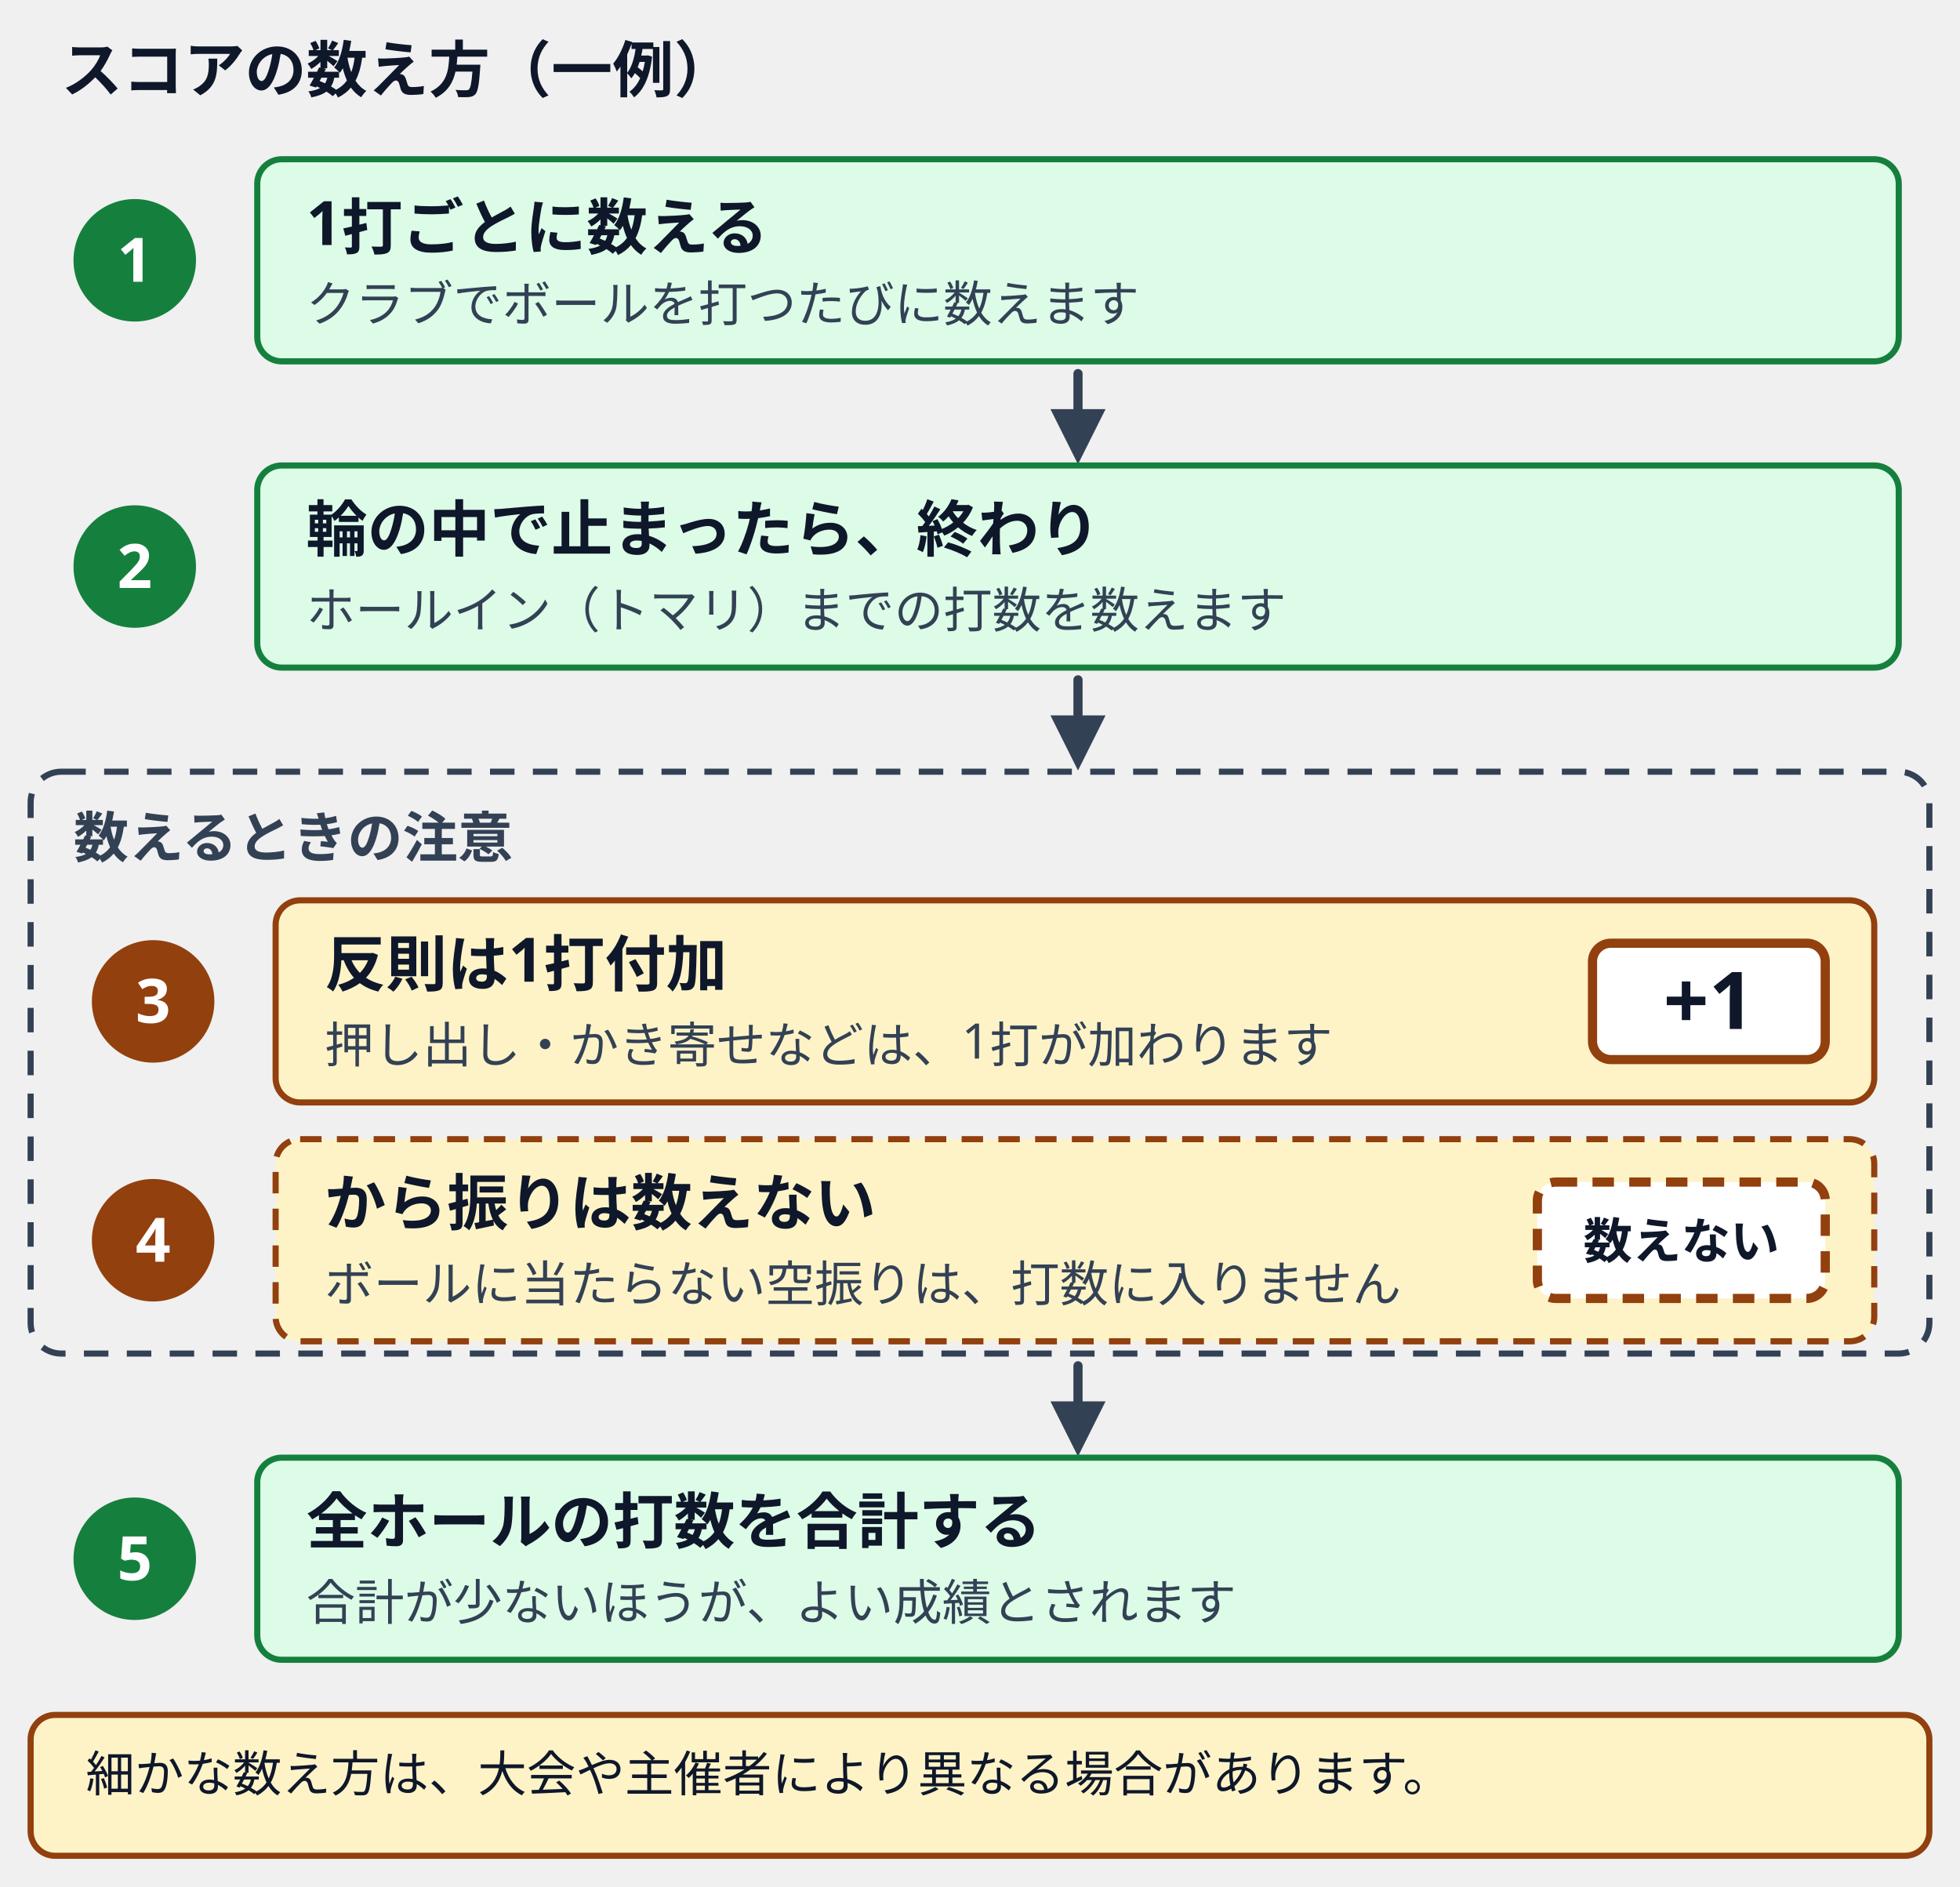
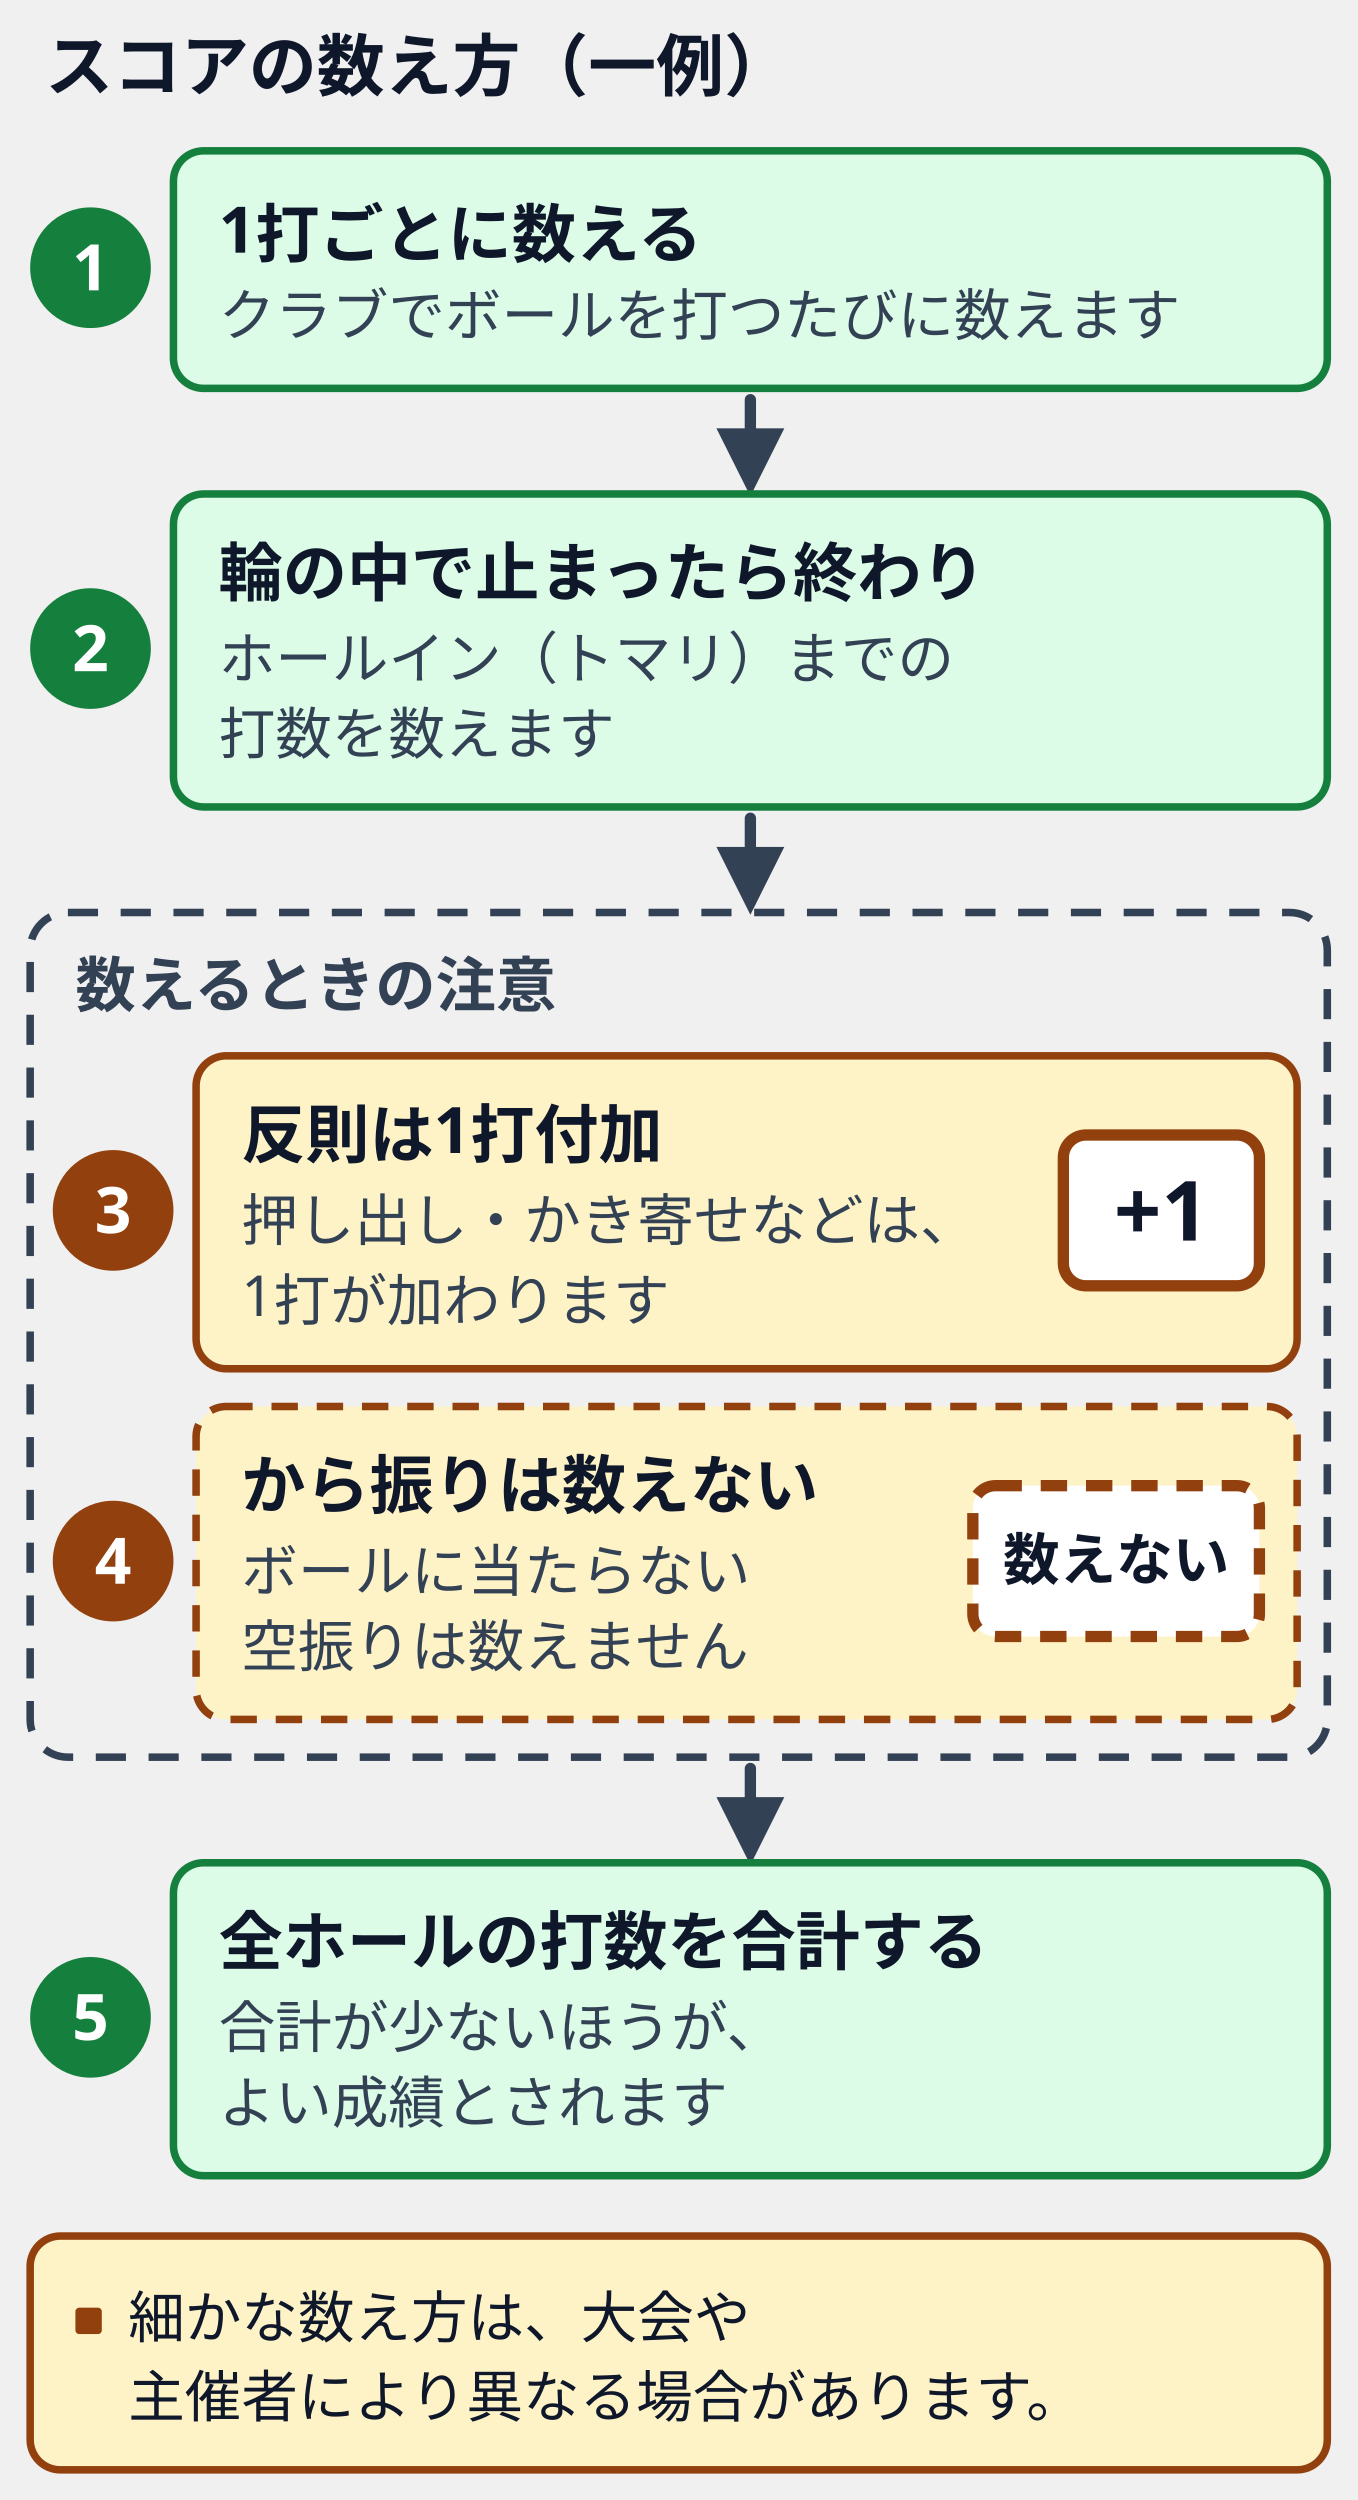
- <svg xmlns="http://www.w3.org/2000/svg" viewBox="0 0 640 616" role="img" aria-labelledby="scoring-flow-t scoring-flow-d" font-family="&quot;Hiragino Sans&quot;,&quot;Noto Sans JP&quot;,&quot;Yu Gothic&quot;,system-ui,sans-serif">
+ <svg xmlns="http://www.w3.org/2000/svg" viewBox="0 0 360 663" role="img" aria-labelledby="scoring-flow-t scoring-flow-d" font-family="&quot;Hiragino Sans&quot;,&quot;Noto Sans JP&quot;,&quot;Yu Gothic&quot;,system-ui,sans-serif">
  <defs>
    <marker id="ah" viewBox="0 0 10 10" refX="8" refY="5" markerWidth="6" markerHeight="6" orient="auto-start-reverse">
      <path d="M0,0 L10,5 L0,10 z" fill="#334155" />
    </marker>
    <marker id="ah2" viewBox="0 0 10 10" refX="8" refY="5" markerWidth="14" markerHeight="14" markerUnits="userSpaceOnUse" orient="auto">
      <path d="M0,0 L10,5 L0,10 z" fill="#334155" />
    </marker>
  </defs>
-   <text x="20" y="30" font-size="20" font-weight="700" fill="#0f172a" text-anchor="start">スコアの数え方（一例）</text>
-   <rect x="84" y="52" width="536" height="66" rx="8" fill="#dcfce7" stroke="#15803d" stroke-width="2" />
-   <circle cx="44" cy="85" r="20" fill="#15803d" stroke="none" stroke-width="2" />
-   <text x="44" y="92" font-size="20" font-weight="700" fill="#ffffff" text-anchor="middle">1</text>
-   <text x="100" y="80" font-size="20" font-weight="700" fill="#0f172a" text-anchor="start">1打ごとに数える</text>
-   <text x="100" y="105" font-size="16" font-weight="400" fill="#334155" text-anchor="start">クラブでボールを打つたびに数えます</text>
-   <line x1="352" y1="122" x2="352" y2="148" stroke="#334155" stroke-width="3" stroke-linecap="round" marker-end="url(#ah)" />
-   <rect x="84" y="152" width="536" height="66" rx="8" fill="#dcfce7" stroke="#15803d" stroke-width="2" />
-   <circle cx="44" cy="185" r="20" fill="#15803d" stroke="none" stroke-width="2" />
-   <text x="44" y="192" font-size="20" font-weight="700" fill="#ffffff" text-anchor="middle">2</text>
-   <text x="100" y="180" font-size="20" font-weight="700" fill="#0f172a" text-anchor="start">輪の中で止まったら、終わり</text>
-   <text x="100" y="205" font-size="16" font-weight="400" fill="#334155" text-anchor="start">ホールイン（トマリ）までの打数を数えます</text>
-   <line x1="352" y1="222" x2="352" y2="248" stroke="#334155" stroke-width="3" stroke-linecap="round" marker-end="url(#ah)" />
-   <rect x="10" y="252" width="620" height="190" rx="10" fill="none" stroke="#334155" stroke-width="2" stroke-dasharray="8 6" />
-   <text x="24" y="280" font-size="18" font-weight="700" fill="#334155" text-anchor="start">数えるときの注意</text>
-   <rect x="90" y="294" width="522" height="66" rx="8" fill="#fef3c7" stroke="#92400e" stroke-width="2" />
-   <circle cx="50" cy="327" r="20" fill="#92400e" stroke="none" stroke-width="2" />
-   <text x="50" y="334" font-size="20" font-weight="700" fill="#ffffff" text-anchor="middle">3</text>
-   <text x="106" y="322" font-size="20" font-weight="700" fill="#0f172a" text-anchor="start">反則は1打付加</text>
-   <text x="106" y="347" font-size="16" font-weight="400" fill="#334155" text-anchor="start">押し出し・かき寄せなどは、1打が加わります</text>
-   <rect x="520" y="308" width="76" height="38" rx="6" fill="#ffffff" stroke="#92400e" stroke-width="3" />
-   <text x="558" y="336" font-size="26" font-weight="700" fill="#0f172a" text-anchor="middle">+1</text>
-   <rect x="90" y="372" width="522" height="66" rx="8" fill="#fef3c7" stroke="#92400e" stroke-width="2" stroke-dasharray="7 5" />
-   <circle cx="50" cy="405" r="20" fill="#92400e" stroke="none" stroke-width="2" />
-   <text x="50" y="412" font-size="20" font-weight="700" fill="#ffffff" text-anchor="middle">4</text>
-   <text x="106" y="400" font-size="20" font-weight="700" fill="#0f172a" text-anchor="start">から振りは数えない</text>
-   <text x="106" y="425" font-size="16" font-weight="400" fill="#334155" text-anchor="start">ボールに当たらない空振りは、打数に入りません</text>
-   <rect x="502" y="386" width="94" height="38" rx="6" fill="#ffffff" stroke="#92400e" stroke-width="3" stroke-dasharray="7 5" />
-   <text x="549" y="411" font-size="16" font-weight="700" fill="#0f172a" text-anchor="middle">数えない</text>
-   <line x1="352" y1="446" x2="352" y2="472" stroke="#334155" stroke-width="3" stroke-linecap="round" marker-end="url(#ah)" />
-   <rect x="84" y="476" width="536" height="66" rx="8" fill="#dcfce7" stroke="#15803d" stroke-width="2" />
-   <circle cx="44" cy="509" r="20" fill="#15803d" stroke="none" stroke-width="2" />
-   <text x="44" y="516" font-size="20" font-weight="700" fill="#ffffff" text-anchor="middle">5</text>
-   <text x="100" y="504" font-size="20" font-weight="700" fill="#0f172a" text-anchor="start">全ホールの打数を合計する</text>
-   <text x="100" y="529" font-size="16" font-weight="400" fill="#334155" text-anchor="start">合計が少ないほうが、よい成績とされます</text>
-   <rect x="10" y="560" width="620" height="46" rx="8" fill="#fef3c7" stroke="#92400e" stroke-width="2" />
-   <text x="28" y="585" font-size="16" font-weight="400" fill="#0f172a" text-anchor="start">細かな数え方は、大会や主催者により異なる場合があります。</text>
+   <text x="12" y="24" font-size="18" font-weight="700" fill="#0f172a" text-anchor="start">スコアの数え方（一例）</text>
+   <rect x="46" y="40" width="306" height="63" rx="8" fill="#dcfce7" stroke="#15803d" stroke-width="2" />
+   <circle cx="24" cy="71" r="16" fill="#15803d" stroke="none" stroke-width="2" />
+   <text x="24" y="77" font-size="17" font-weight="700" fill="#ffffff" text-anchor="middle">1</text>
+   <text x="58" y="67" font-size="17" font-weight="700" fill="#0f172a" text-anchor="start">1打ごとに数える</text>
+   <text x="58" y="89" font-size="15" font-weight="400" fill="#334155" text-anchor="start">クラブでボールを打つたびに数えます</text>
+   <line x1="199" y1="106" x2="199" y2="128" stroke="#334155" stroke-width="3" stroke-linecap="round" marker-end="url(#ah)" />
+   <rect x="46" y="131" width="306" height="83" rx="8" fill="#dcfce7" stroke="#15803d" stroke-width="2" />
+   <circle cx="24" cy="172" r="16" fill="#15803d" stroke="none" stroke-width="2" />
+   <text x="24" y="178" font-size="17" font-weight="700" fill="#ffffff" text-anchor="middle">2</text>
+   <text x="58" y="158" font-size="17" font-weight="700" fill="#0f172a" text-anchor="start">輪の中で止まったら終わり</text>
+   <text x="58" y="180" font-size="15" font-weight="400" fill="#334155" text-anchor="start">ホールイン（トマリ）までの</text>
+   <text x="58" y="200" font-size="15" font-weight="400" fill="#334155" text-anchor="start">打数を数えます</text>
+   <line x1="199" y1="217" x2="199" y2="239" stroke="#334155" stroke-width="3" stroke-linecap="round" marker-end="url(#ah)" />
+   <rect x="8" y="242" width="344" height="224" rx="10" fill="none" stroke="#334155" stroke-width="2" stroke-dasharray="8 6" />
+   <text x="20" y="267" font-size="16" font-weight="700" fill="#334155" text-anchor="start">数えるときの注意</text>
+   <rect x="52" y="280" width="292" height="83" rx="8" fill="#fef3c7" stroke="#92400e" stroke-width="2" />
+   <circle cx="30" cy="321" r="16" fill="#92400e" stroke="none" stroke-width="2" />
+   <text x="30" y="327" font-size="17" font-weight="700" fill="#ffffff" text-anchor="middle">3</text>
+   <text x="64" y="307" font-size="17" font-weight="700" fill="#0f172a" text-anchor="start">反則は1打付加</text>
+   <text x="64" y="329" font-size="15" font-weight="400" fill="#334155" text-anchor="start">押し出し・かき寄せなどは、</text>
+   <text x="64" y="349" font-size="15" font-weight="400" fill="#334155" text-anchor="start">1打が加わります</text>
+   <rect x="282" y="301" width="52" height="40" rx="6" fill="#ffffff" stroke="#92400e" stroke-width="3" />
+   <text x="308" y="329" font-size="22" font-weight="700" fill="#0f172a" text-anchor="middle">+1</text>
+   <rect x="52" y="373" width="292" height="83" rx="8" fill="#fef3c7" stroke="#92400e" stroke-width="2" stroke-dasharray="7 5" />
+   <circle cx="30" cy="414" r="16" fill="#92400e" stroke="none" stroke-width="2" />
+   <text x="30" y="420" font-size="17" font-weight="700" fill="#ffffff" text-anchor="middle">4</text>
+   <text x="64" y="400" font-size="17" font-weight="700" fill="#0f172a" text-anchor="start">から振りは数えない</text>
+   <text x="64" y="422" font-size="15" font-weight="400" fill="#334155" text-anchor="start">ボールに当たらない</text>
+   <text x="64" y="442" font-size="15" font-weight="400" fill="#334155" text-anchor="start">空振りは数えません</text>
+   <rect x="258" y="394" width="76" height="40" rx="6" fill="#ffffff" stroke="#92400e" stroke-width="3" stroke-dasharray="7 5" />
+   <text x="296" y="419" font-size="15" font-weight="700" fill="#0f172a" text-anchor="middle">数えない</text>
+   <line x1="199" y1="469" x2="199" y2="491" stroke="#334155" stroke-width="3" stroke-linecap="round" marker-end="url(#ah)" />
+   <rect x="46" y="494" width="306" height="83" rx="8" fill="#dcfce7" stroke="#15803d" stroke-width="2" />
+   <circle cx="24" cy="535" r="16" fill="#15803d" stroke="none" stroke-width="2" />
+   <text x="24" y="541" font-size="17" font-weight="700" fill="#ffffff" text-anchor="middle">5</text>
+   <text x="58" y="521" font-size="17" font-weight="700" fill="#0f172a" text-anchor="start">全ホールの打数を合計する</text>
+   <text x="58" y="543" font-size="15" font-weight="400" fill="#334155" text-anchor="start">合計が少ないほうが、</text>
+   <text x="58" y="563" font-size="15" font-weight="400" fill="#334155" text-anchor="start">よい成績とされます</text>
+   <rect x="8" y="593" width="344" height="62" rx="8" fill="#fef3c7" stroke="#92400e" stroke-width="2" />
+   <rect x="20" y="612" width="7" height="7" rx="1" fill="#92400e" stroke="none" stroke-width="0" />
+   <text x="34" y="620" font-size="15" font-weight="400" fill="#0f172a" text-anchor="start">細かな数え方は、大会や</text>
+   <text x="34" y="641" font-size="15" font-weight="400" fill="#0f172a" text-anchor="start">主催者により異なる場合があります。</text>
</svg>
